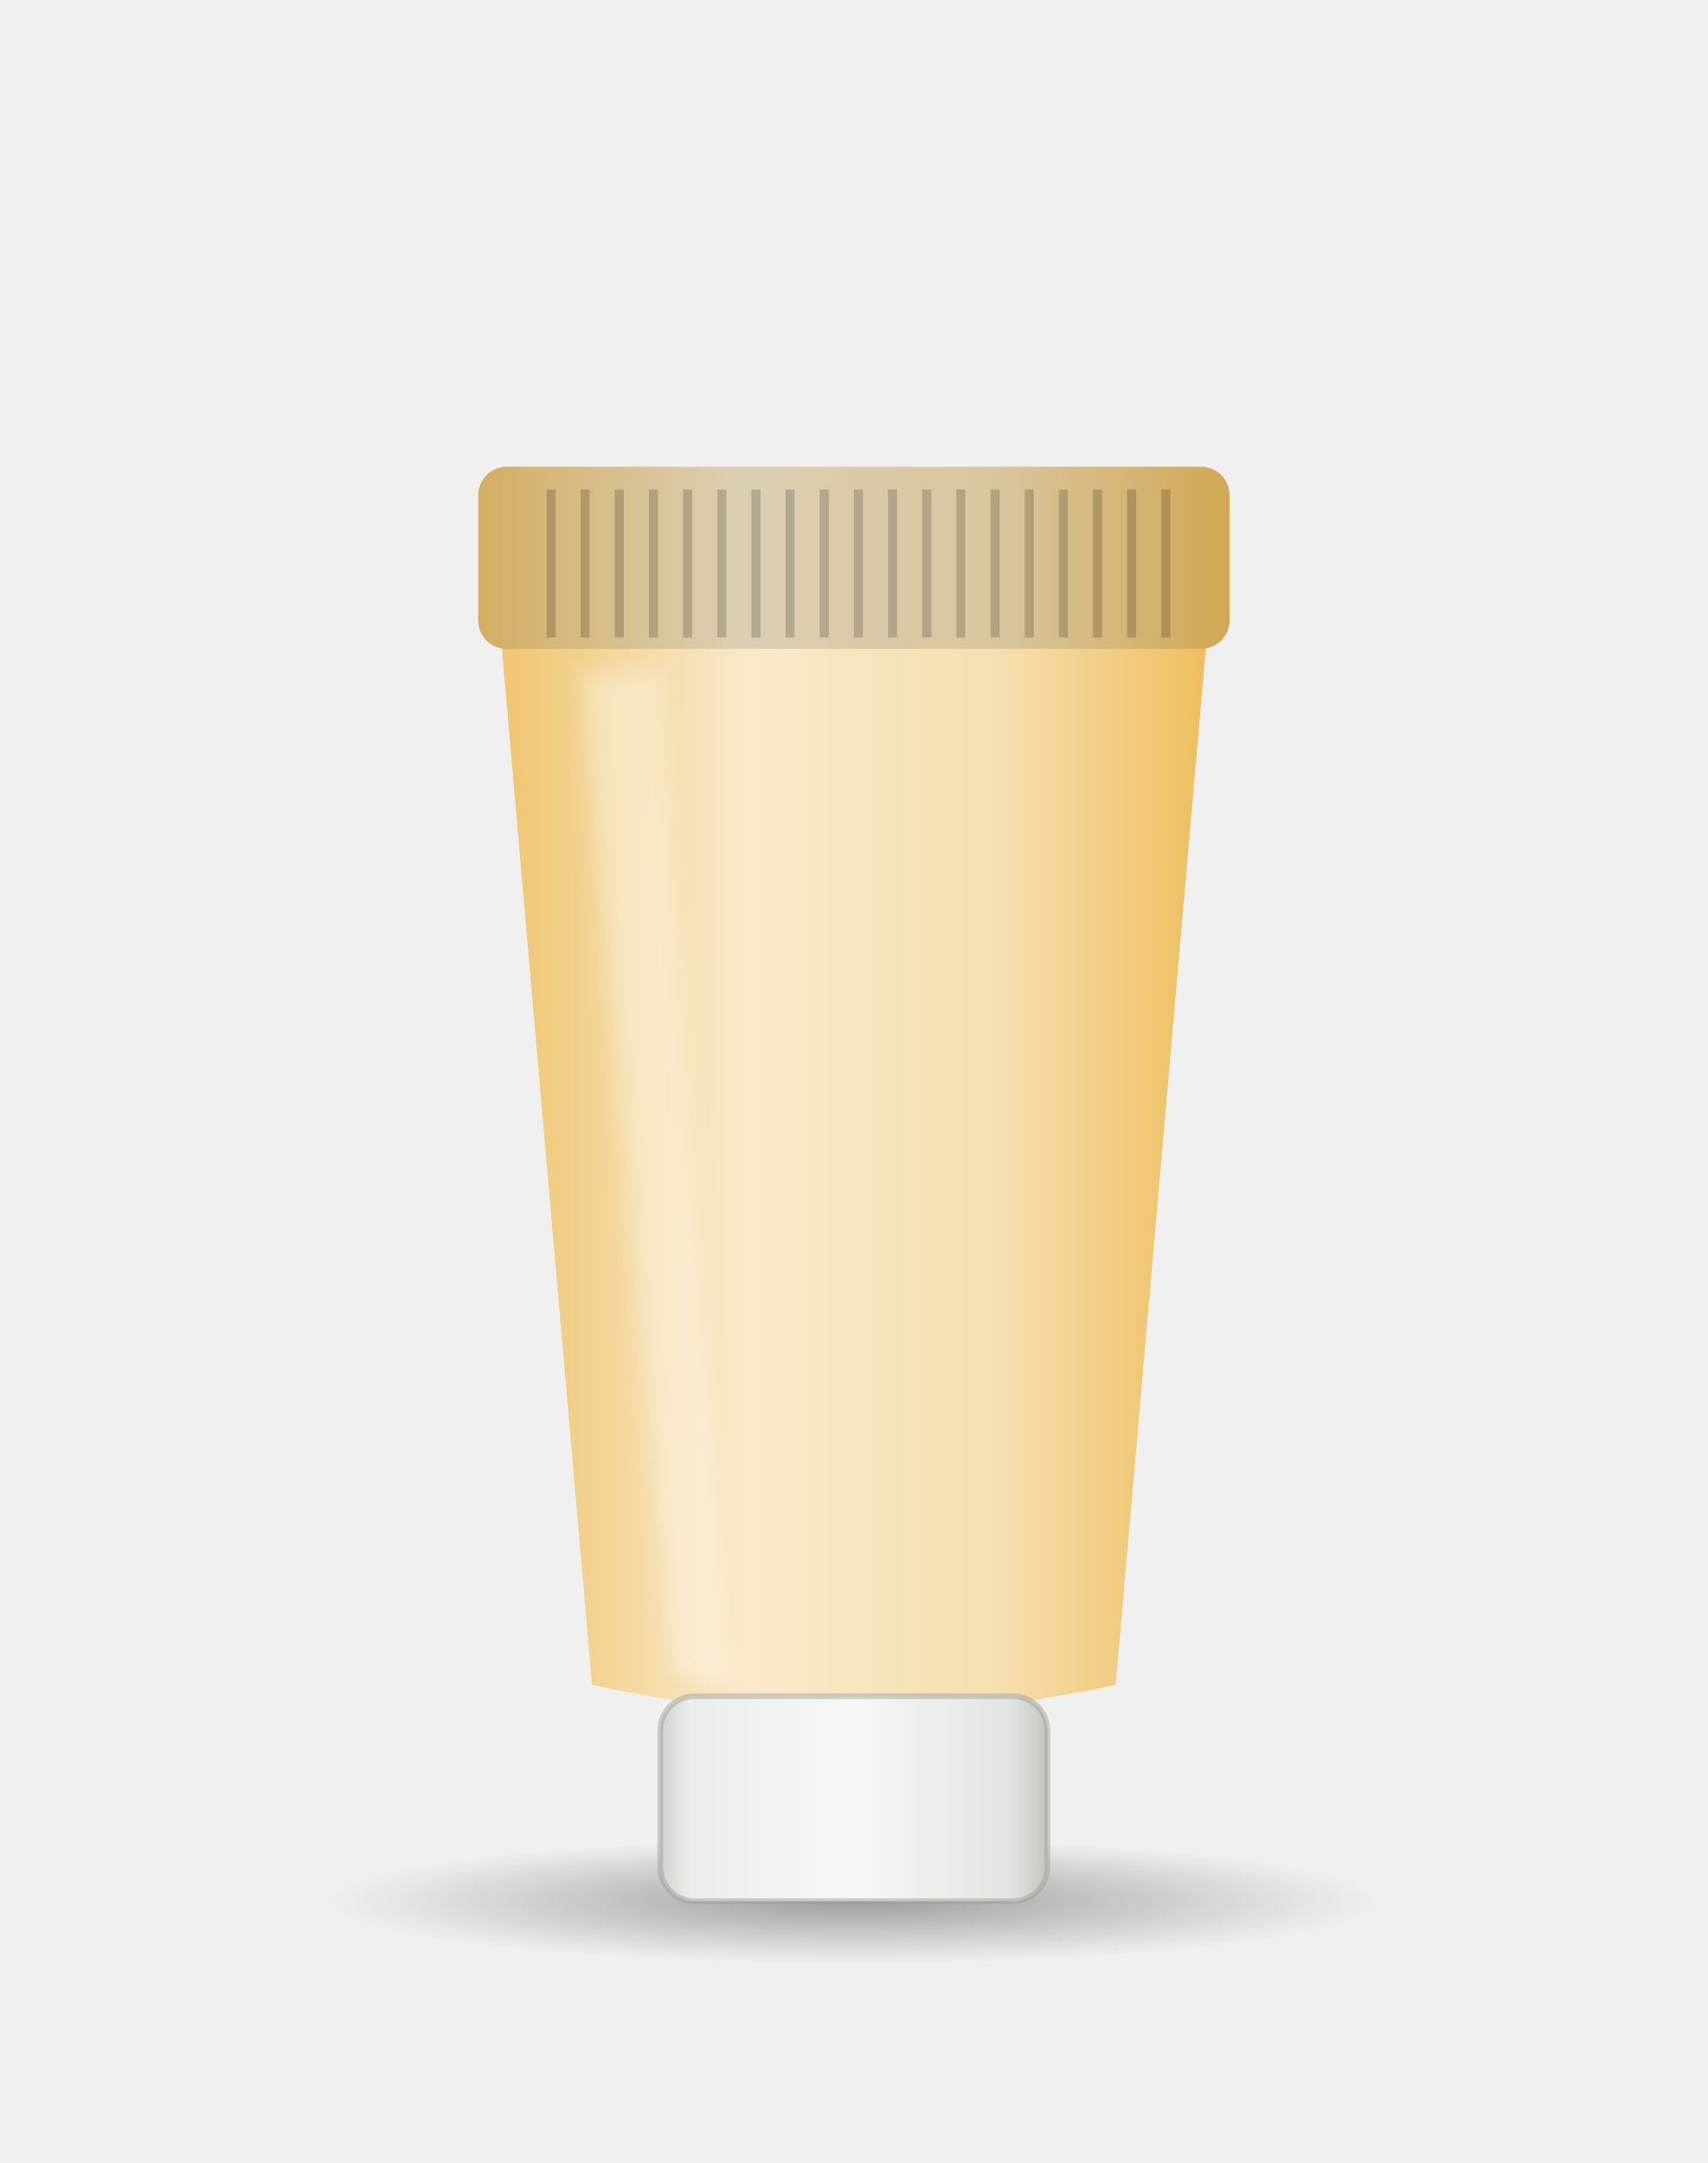
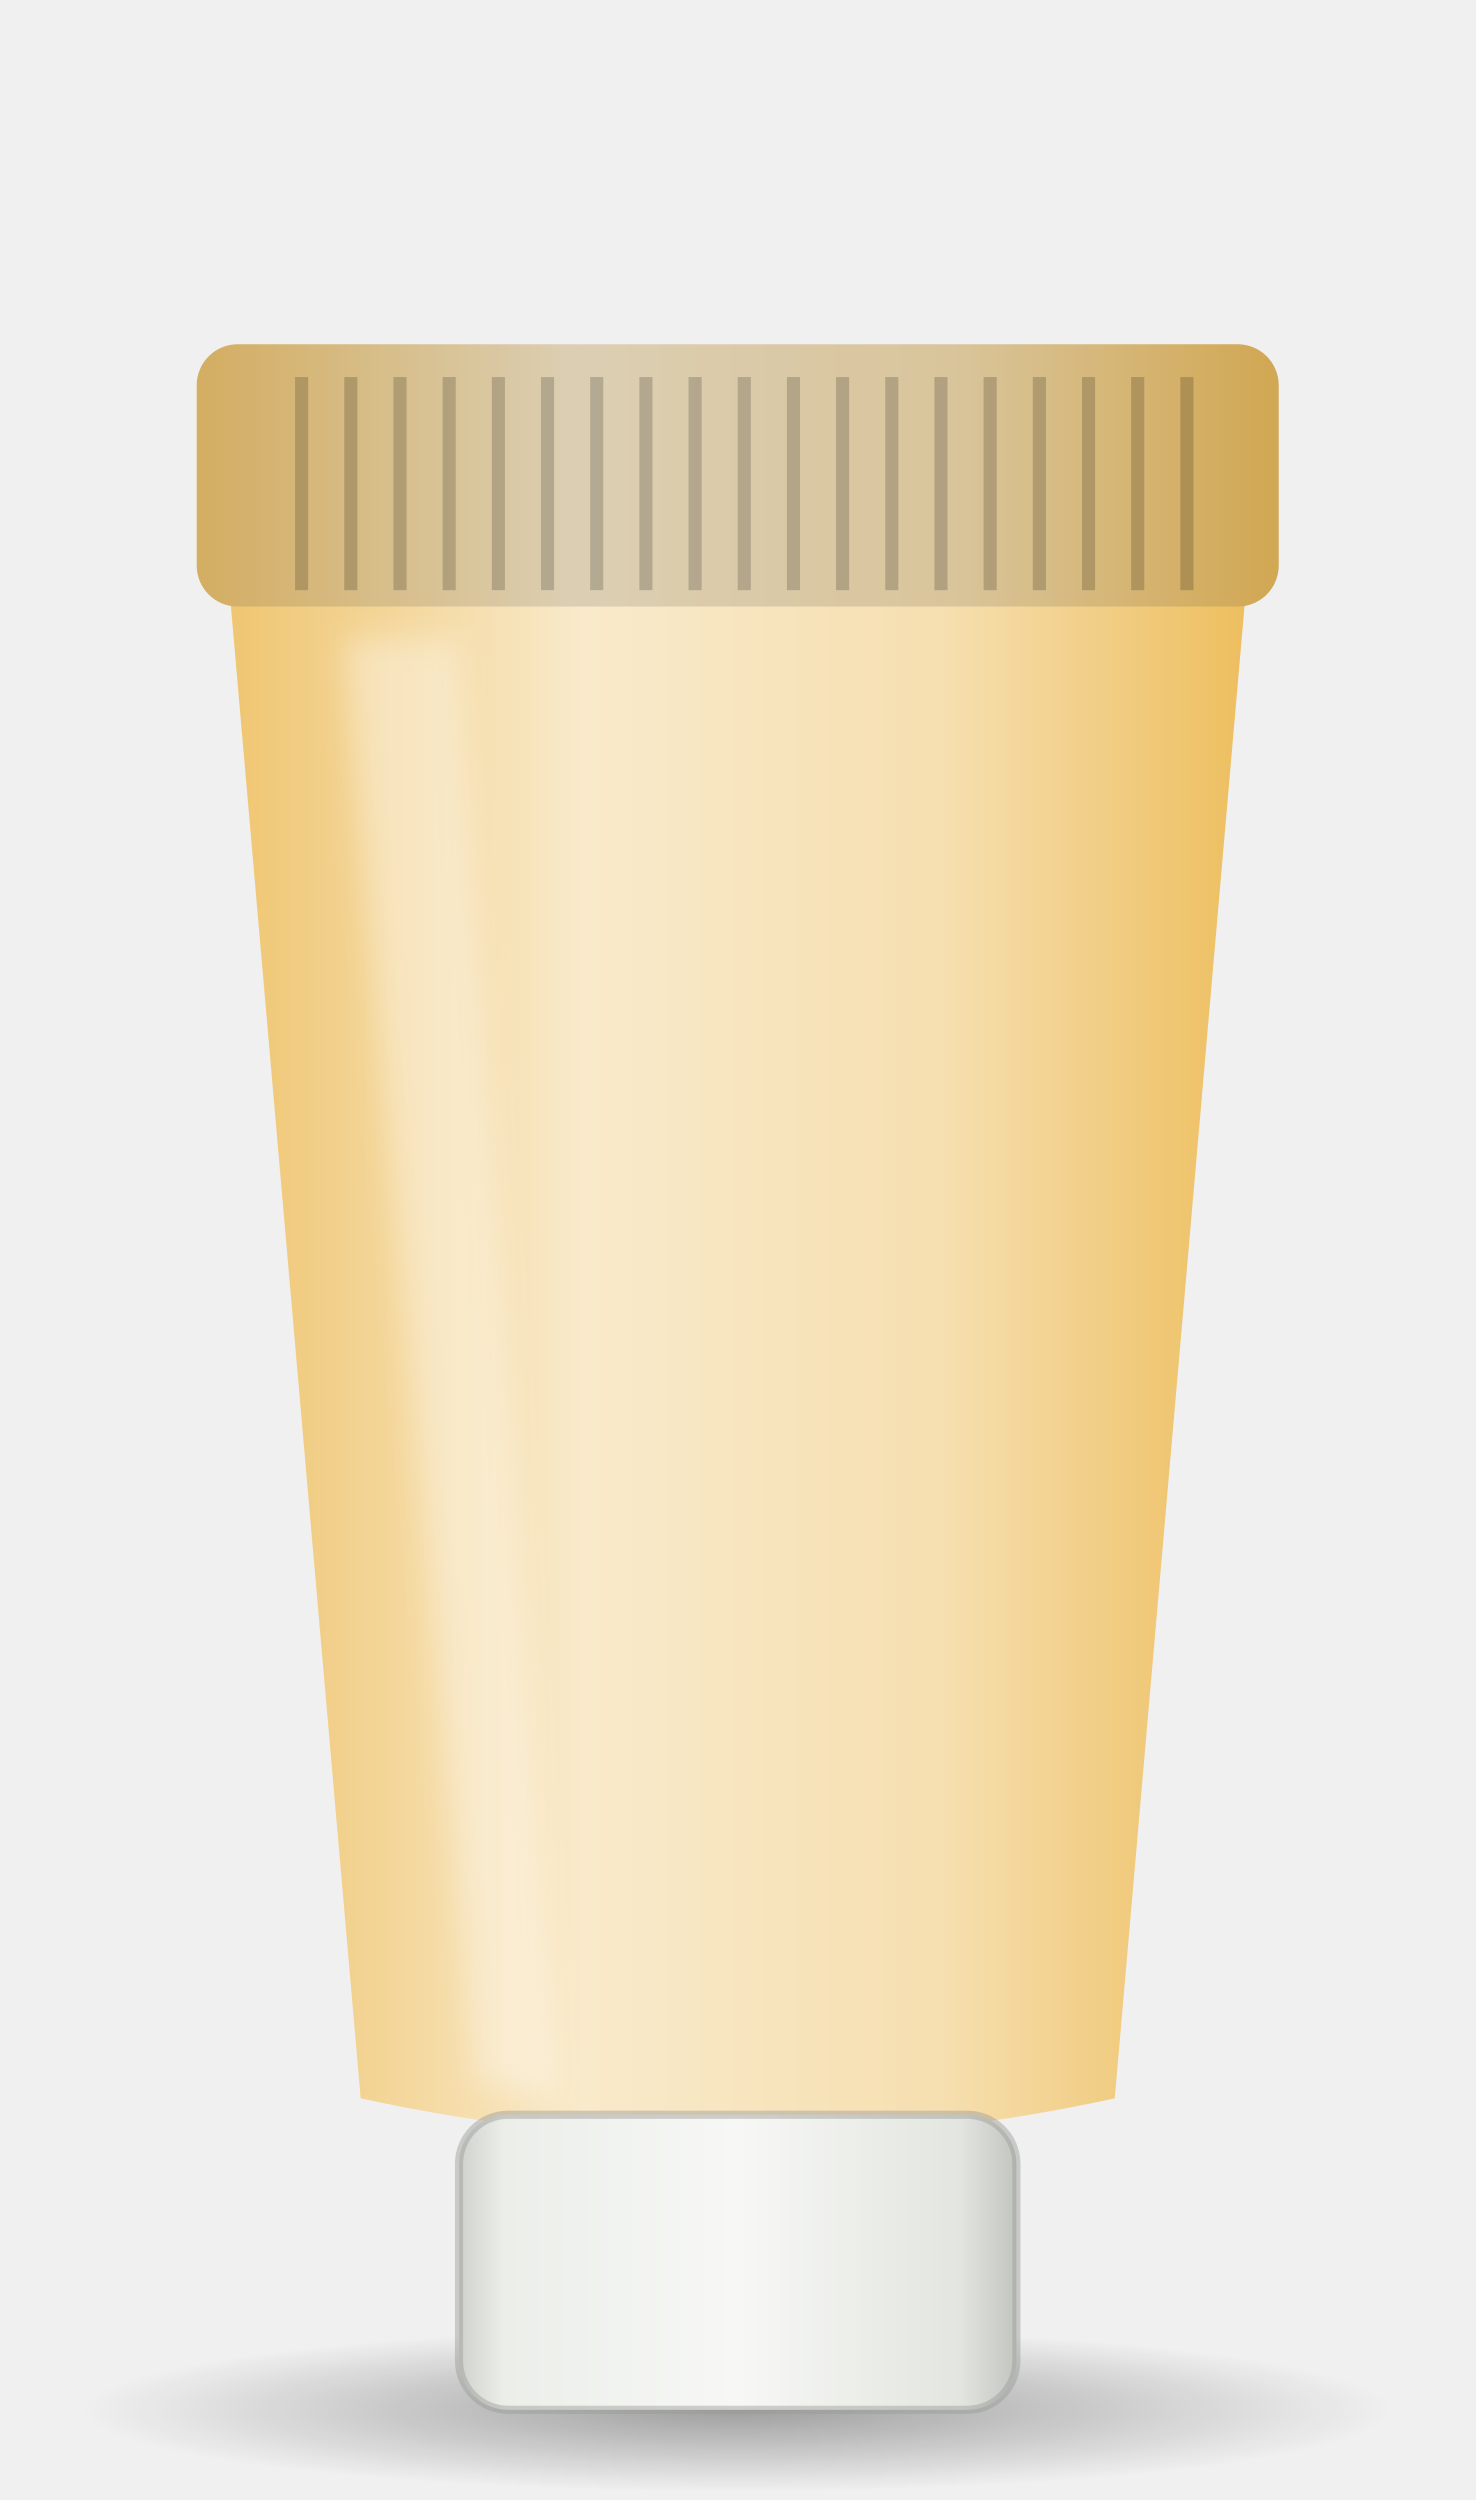
- <svg xmlns="http://www.w3.org/2000/svg" viewBox="0 0 300 380" role="img" aria-label="Illustration">
+ <svg xmlns="http://www.w3.org/2000/svg" viewBox="60 40 180 305" role="img" aria-label="Illustration">
  <defs>
    <linearGradient id="fg" x1="0" x2="1">
      <stop offset="0" stop-color="#cfd2cd" />
      <stop offset=".08" stop-color="#eceeea" />
      <stop offset=".5" stop-color="#f7f8f5" />
      <stop offset=".9" stop-color="#e3e5e0" />
      <stop offset="1" stop-color="#c3c6c0" />
    </linearGradient>
    <linearGradient id="lq" x1="0" x2="1">
      <stop offset="0" stop-color="#efc570" />
      <stop offset=".35" stop-color="#f9eacb" />
      <stop offset=".7" stop-color="#f6dfb0" />
      <stop offset="1" stop-color="#edbe5e" />
    </linearGradient>
    <linearGradient id="mt" x1="0" x2="1">
      <stop offset="0" stop-color="#7d8083" />
      <stop offset=".18" stop-color="#d9dbdd" />
      <stop offset=".42" stop-color="#f6f7f8" />
      <stop offset=".62" stop-color="#b4b7ba" />
      <stop offset=".85" stop-color="#e3e5e7" />
      <stop offset="1" stop-color="#6f7275" />
    </linearGradient>
    <linearGradient id="bk" x1="0" x2="1">
      <stop offset="0" stop-color="#0c0c0c" />
      <stop offset=".3" stop-color="#4a4a4a" />
      <stop offset=".6" stop-color="#1a1a1a" />
      <stop offset="1" stop-color="#050505" />
    </linearGradient>
    <radialGradient id="sh" cx=".5" cy=".5" r=".5">
      <stop offset="0" stop-color="#000" stop-opacity=".34" />
      <stop offset="1" stop-color="#000" stop-opacity="0" />
    </radialGradient>
    <filter id="bl" x="-30%" y="-30%" width="160%" height="160%">
      <feGaussianBlur stdDeviation="1.8" />
    </filter>
  </defs>
-   <ellipse cx="150" cy="334" rx="92" ry="11" fill="url(#sh)" />
+   <ellipse cx="150" cy="334" rx="80" ry="10" fill="url(#sh)" />
  <path d="M104 296 Q150 306 196 296 L212 112 L88 112 Z" fill="url(#lq)" />
  <path d="M118 294 L102 118 L116 118 L128 296 Z" fill="#fff" opacity=".35" filter="url(#bl)" />
  <rect x="84" y="82" width="132" height="32" rx="5" fill="url(#lq)" />
  <rect x="84" y="82" width="132" height="32" rx="5" fill="#000" opacity=".12" />
  <rect x="96" y="86" width="1.6" height="26" fill="#000" opacity=".18" />
  <rect x="102" y="86" width="1.6" height="26" fill="#000" opacity=".18" />
  <rect x="108" y="86" width="1.6" height="26" fill="#000" opacity=".18" />
  <rect x="114" y="86" width="1.6" height="26" fill="#000" opacity=".18" />
  <rect x="120" y="86" width="1.6" height="26" fill="#000" opacity=".18" />
  <rect x="126" y="86" width="1.6" height="26" fill="#000" opacity=".18" />
  <rect x="132" y="86" width="1.6" height="26" fill="#000" opacity=".18" />
  <rect x="138" y="86" width="1.6" height="26" fill="#000" opacity=".18" />
  <rect x="144" y="86" width="1.6" height="26" fill="#000" opacity=".18" />
  <rect x="150" y="86" width="1.6" height="26" fill="#000" opacity=".18" />
  <rect x="156" y="86" width="1.6" height="26" fill="#000" opacity=".18" />
  <rect x="162" y="86" width="1.6" height="26" fill="#000" opacity=".18" />
  <rect x="168" y="86" width="1.6" height="26" fill="#000" opacity=".18" />
  <rect x="174" y="86" width="1.6" height="26" fill="#000" opacity=".18" />
  <rect x="180" y="86" width="1.6" height="26" fill="#000" opacity=".18" />
  <rect x="186" y="86" width="1.6" height="26" fill="#000" opacity=".18" />
  <rect x="192" y="86" width="1.6" height="26" fill="#000" opacity=".18" />
  <rect x="198" y="86" width="1.6" height="26" fill="#000" opacity=".18" />
  <rect x="204" y="86" width="1.6" height="26" fill="#000" opacity=".18" />
  <rect x="116" y="298" width="68" height="36" rx="6" fill="url(#fg)" stroke="#9a9d97" stroke-opacity=".45" />
</svg>
